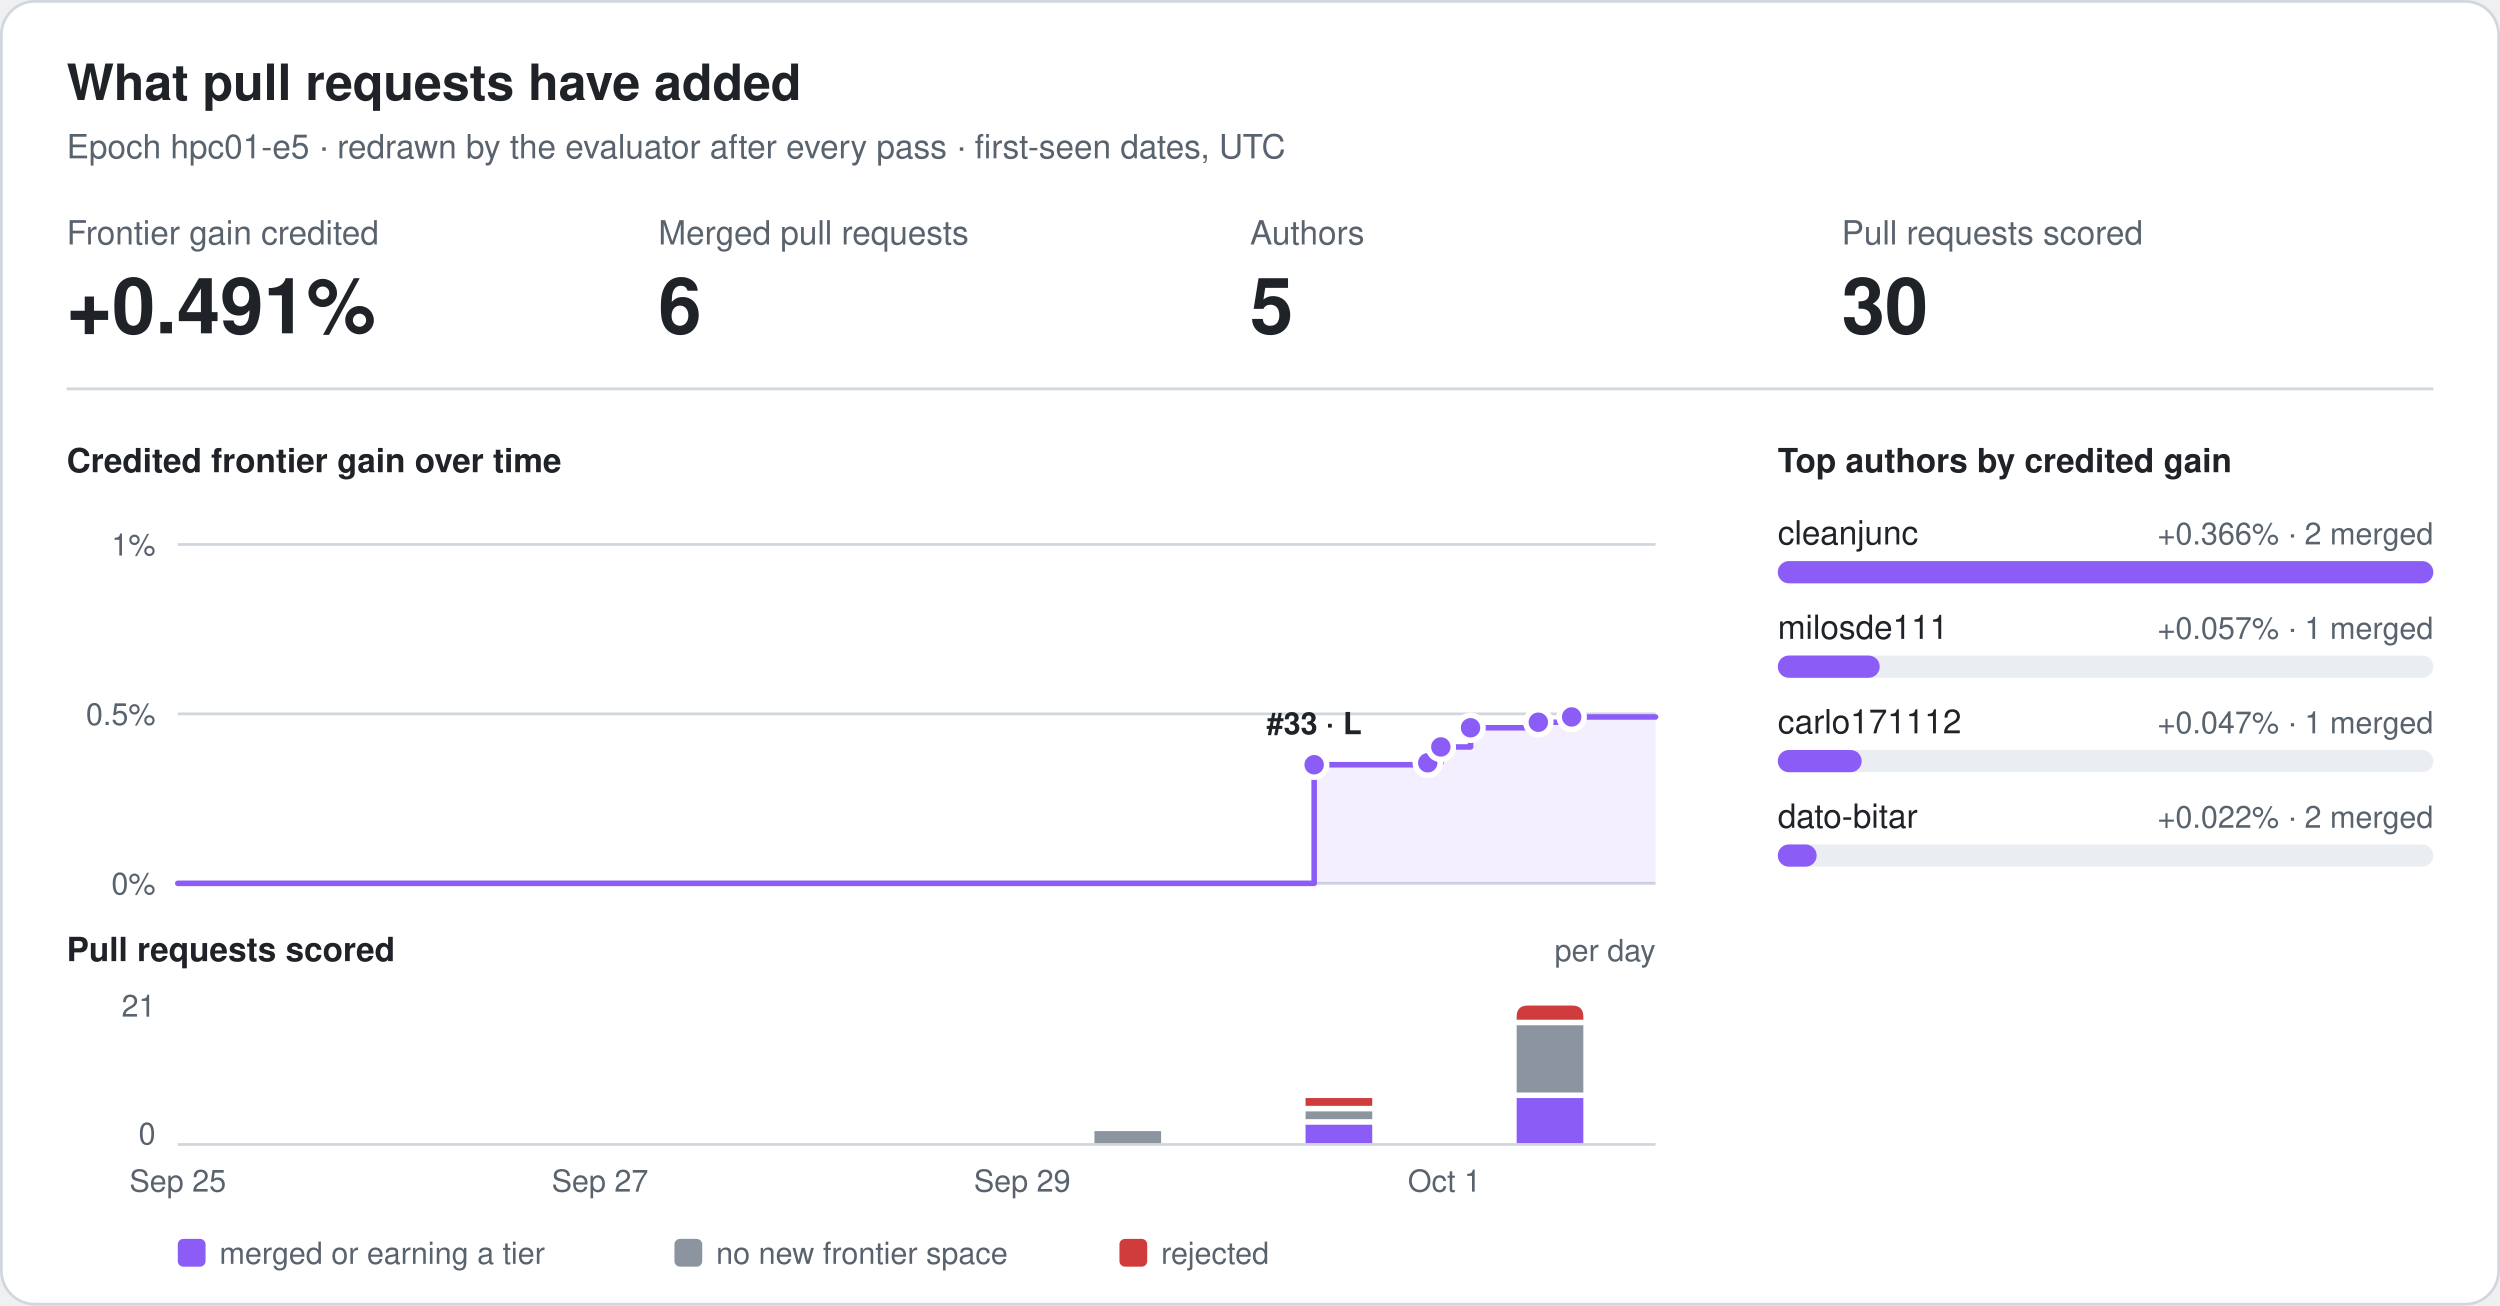
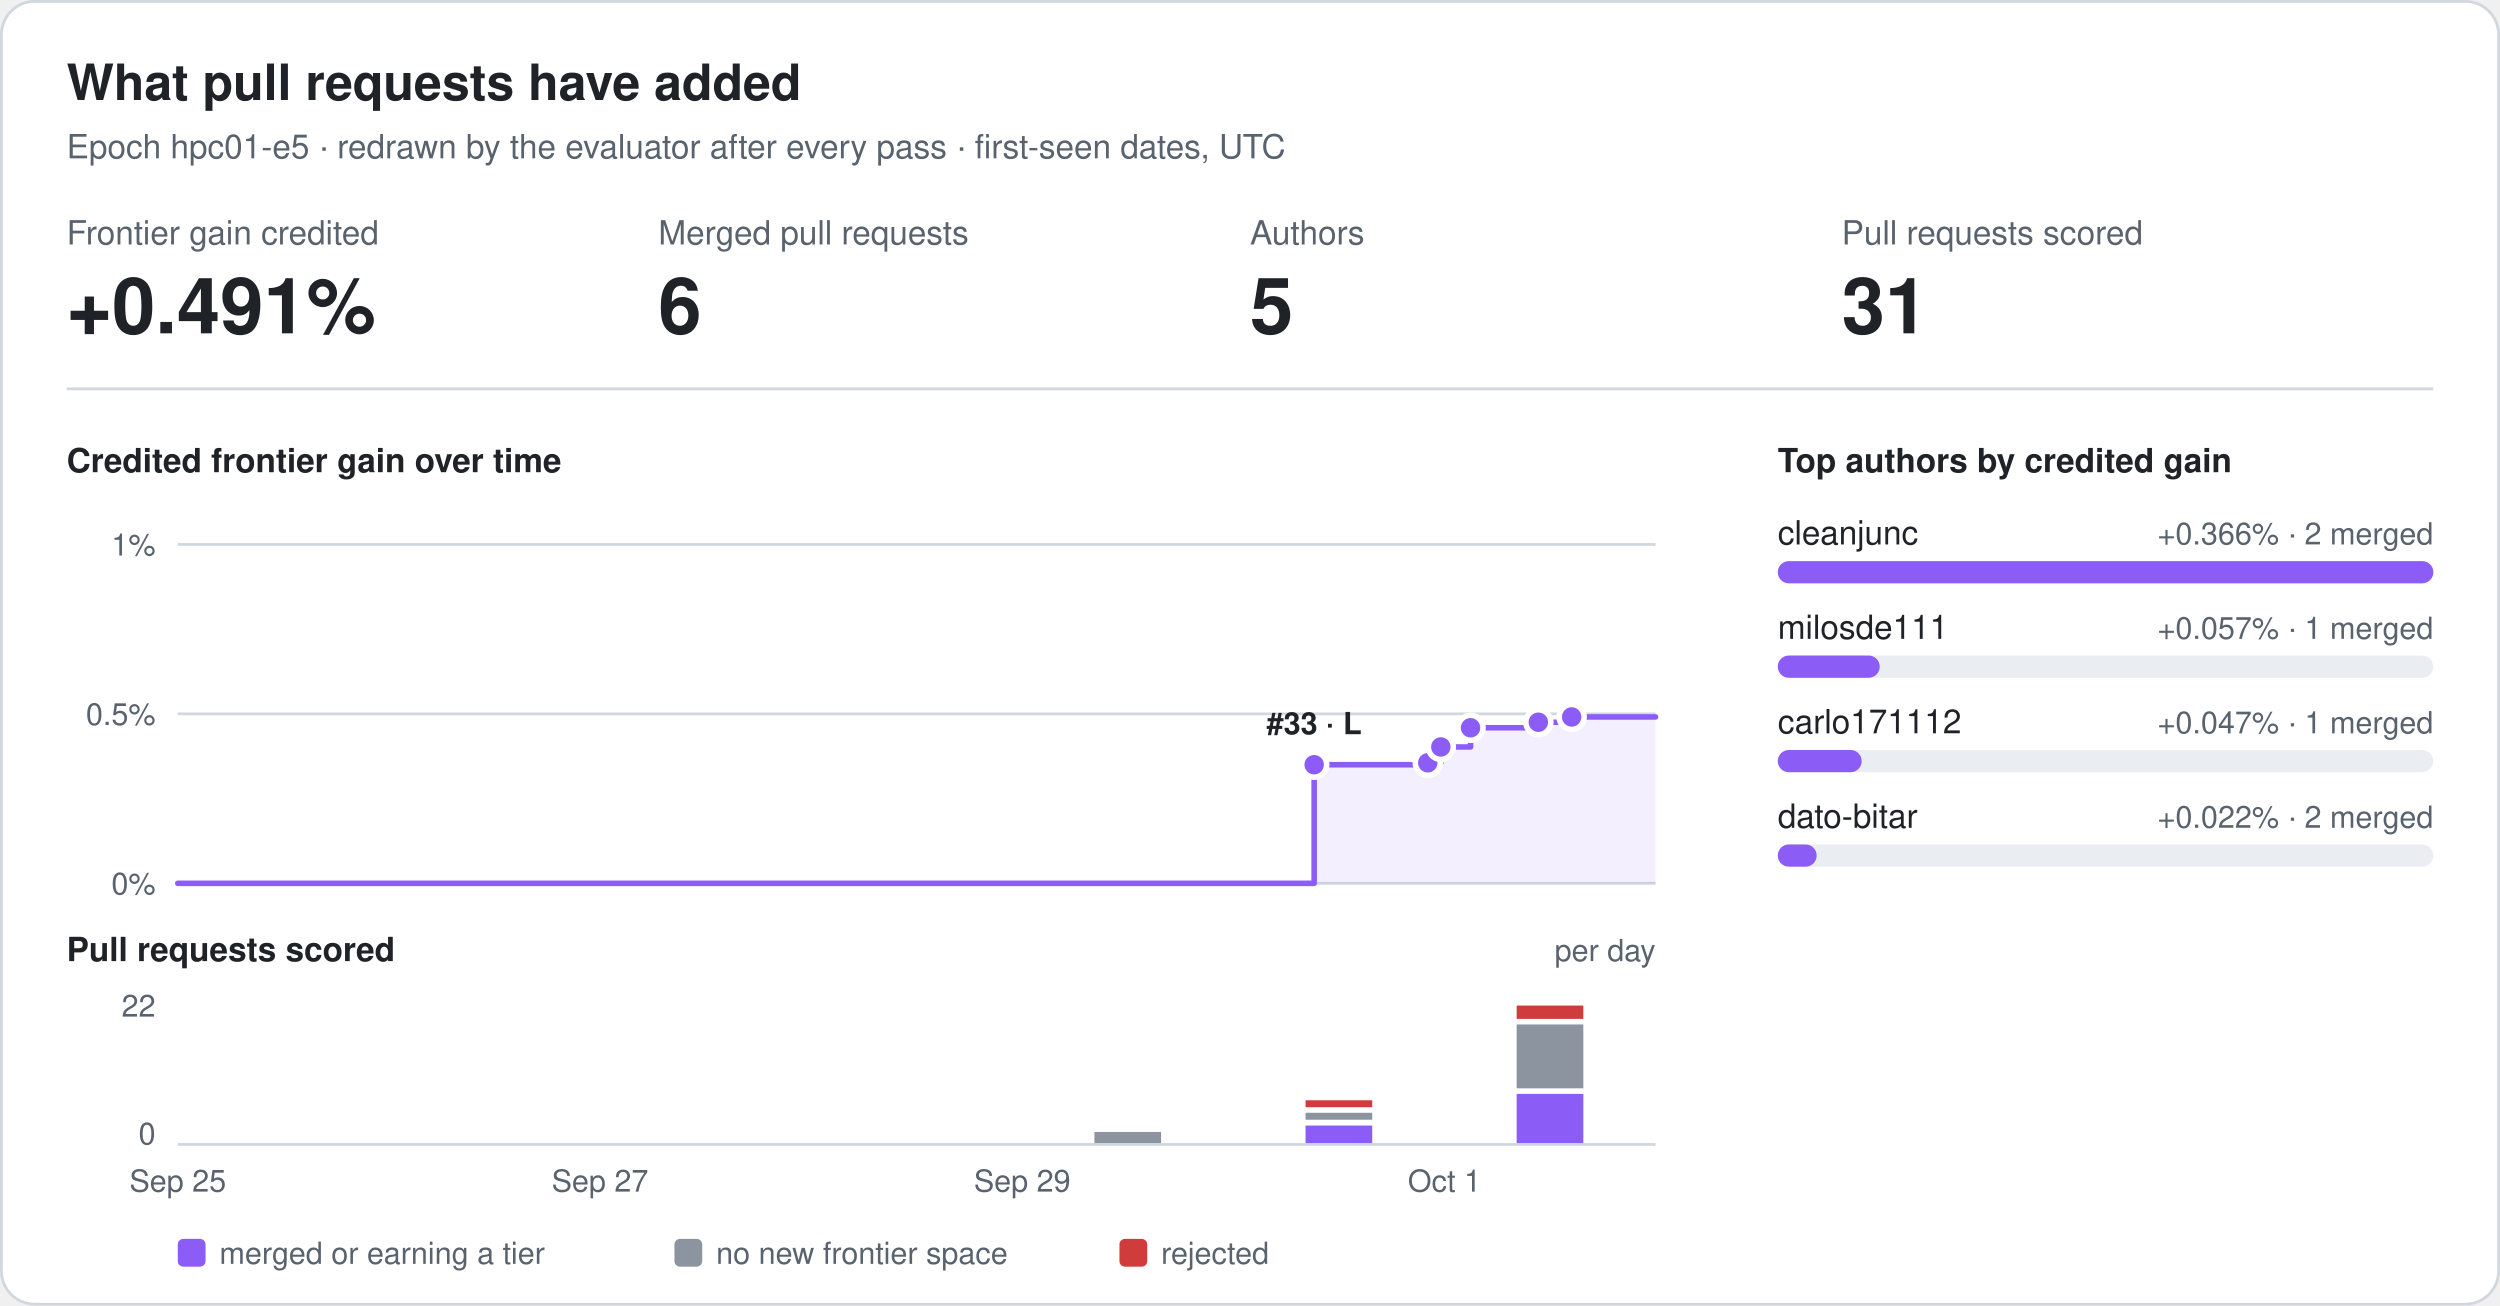
- <svg xmlns="http://www.w3.org/2000/svg" width="900" height="470" viewBox="0 0 900 470" font-family="-apple-system,BlinkMacSystemFont,'Segoe UI',Helvetica,Arial,sans-serif" role="img" aria-label="Frontier gain credited to merged pull requests: +0.491% from 6 merges, 30 pull requests scored">
+ <svg xmlns="http://www.w3.org/2000/svg" width="900" height="470" viewBox="0 0 900 470" font-family="-apple-system,BlinkMacSystemFont,'Segoe UI',Helvetica,Arial,sans-serif" role="img" aria-label="Frontier gain credited to merged pull requests: +0.491% from 6 merges, 31 pull requests scored">
  <style>
.bg{fill:#ffffff;stroke:#d0d7de}.t{fill:#1f2328}.m{fill:#59636e}.rule{stroke:#d0d7de}.ring{stroke:#ffffff}
.acc{fill:#8b5cf6}.accl{stroke:#8b5cf6}.wash{fill:#8b5cf6;fill-opacity:.1}.gry{fill:#8c959f}.rej{fill:#d03b3b}.track{fill:#eaeef2}.tk{stroke:#1f2328}
@media (prefers-color-scheme: dark){
.bg{fill:#0d1117;stroke:#30363d}.t{fill:#e6edf3}.m{fill:#9198a1}.rule{stroke:#30363d}.ring{stroke:#0d1117}
.acc{fill:#9a75f8}.accl{stroke:#9a75f8}.wash{fill:#9a75f8;fill-opacity:.14}.gry{fill:#9198a1}.rej{fill:#e5534b}.track{fill:#21262d}.tk{stroke:#e6edf3}}
</style>
  <rect class="bg" x="0.5" y="0.5" width="899" height="469" rx="12" />
  <text x="24.0" y="36.0" class="t" font-size="18" font-weight="600" text-anchor="start">What pull requests have added</text>
  <text x="24.0" y="57.0" class="m" font-size="12" font-weight="400" text-anchor="start">Epoch hpc01-e5 · redrawn by the evaluator after every pass · first-seen dates, UTC</text>
  <text x="24.0" y="88.0" class="m" font-size="12" font-weight="400" text-anchor="start">Frontier gain credited</text>
  <text x="24.0" y="120.0" class="t" font-size="28" font-weight="600" text-anchor="start">+0.491%</text>
  <text x="237.0" y="88.0" class="m" font-size="12" font-weight="400" text-anchor="start">Merged pull requests</text>
  <text x="237.0" y="120.0" class="t" font-size="28" font-weight="600" text-anchor="start">6</text>
  <text x="450.0" y="88.0" class="m" font-size="12" font-weight="400" text-anchor="start">Authors</text>
  <text x="450.0" y="120.0" class="t" font-size="28" font-weight="600" text-anchor="start">5</text>
  <text x="663.0" y="88.0" class="m" font-size="12" font-weight="400" text-anchor="start">Pull requests scored</text>
-   <text x="663.0" y="120.0" class="t" font-size="28" font-weight="600" text-anchor="start">30</text>
+   <text x="663.0" y="120.0" class="t" font-size="28" font-weight="600" text-anchor="start">31</text>
  <line class="rule" x1="24" x2="876" y1="140" y2="140" stroke-width="1" />
  <text x="24.0" y="170.0" class="t" font-size="12" font-weight="600" text-anchor="start">Credited frontier gain over time</text>
  <text x="24.0" y="346.0" class="t" font-size="12" font-weight="600" text-anchor="start">Pull requests scored</text>
  <line class="rule" x1="64" x2="596" y1="318.0" y2="318.0" stroke-width="1" />
  <text x="56.0" y="322.0" class="m" font-size="11" font-weight="400" text-anchor="end">0%</text>
  <line class="rule" x1="64" x2="596" y1="257.0" y2="257.0" stroke-width="1" />
  <text x="56.0" y="261.0" class="m" font-size="11" font-weight="400" text-anchor="end">0.5%</text>
  <line class="rule" x1="64" x2="596" y1="196.0" y2="196.0" stroke-width="1" />
  <text x="56.0" y="200.0" class="m" font-size="11" font-weight="400" text-anchor="end">1%</text>
  <polygon class="wash" points="64.0,318.0 473.1,318.0 473.1,275.3 514.0,275.3 514.0,274.6 518.7,274.6 518.7,268.9 529.4,268.9 529.4,262.0 553.8,262.0 553.8,260.0 565.8,260.0 565.8,258.1 596.0,258.1 596.0,318.0" />
  <polyline class="accl" points="64.0,318.0 473.1,318.0 473.1,275.3 514.0,275.3 514.0,274.6 518.7,274.6 518.7,268.9 529.4,268.9 529.4,262.0 553.8,262.0 553.8,260.0 565.8,260.0 565.8,258.1 596.0,258.1" fill="none" stroke-width="2" stroke-linejoin="round" stroke-linecap="round" />
  <circle class="acc ring" cx="473.1" cy="275.3" r="4.5" stroke-width="2" />
  <circle class="acc ring" cx="514.0" cy="274.6" r="4.5" stroke-width="2" />
  <circle class="acc ring" cx="518.7" cy="268.9" r="4.5" stroke-width="2" />
  <circle class="acc ring" cx="529.4" cy="262.0" r="4.5" stroke-width="2" />
  <circle class="acc ring" cx="553.8" cy="260.0" r="4.5" stroke-width="2" />
  <circle class="acc ring" cx="565.8" cy="258.1" r="4.5" stroke-width="2" />
  <text x="473.1" y="264.3" class="t" font-size="11" font-weight="600" text-anchor="middle">#33 · L</text>
-   <rect class="gry" x="394.0" y="407.2" width="24.0" height="4.8" />
-   <rect class="acc" x="470.0" y="404.9" width="24.0" height="7.1" />
-   <rect class="gry" x="470.0" y="400.1" width="24.0" height="2.8" />
-   <rect class="rej" x="470.0" y="395.3" width="24.0" height="2.8" />
-   <rect class="acc" x="546.0" y="395.3" width="24.0" height="16.7" />
-   <rect class="gry" x="546.0" y="369.1" width="24.0" height="24.2" />
-   <path class="rej" d="M546.0,367.1V366.0Q546.0,362.0 550.0,362.0H566.0Q570.0,362.0 570.0,366.0V367.1Z" />
+   <rect class="gry" x="394.0" y="407.5" width="24.0" height="4.5" />
+   <rect class="acc" x="470.0" y="405.2" width="24.0" height="6.8" />
+   <rect class="gry" x="470.0" y="400.6" width="24.0" height="2.5" />
+   <rect class="rej" x="470.0" y="396.1" width="24.0" height="2.5" />
+   <rect class="acc" x="546.0" y="393.8" width="24.0" height="18.2" />
+   <rect class="gry" x="546.0" y="368.8" width="24.0" height="23.0" />
+   <rect class="rej" x="546.0" y="362.0" width="24.0" height="4.8" />
  <line class="rule" x1="64" x2="596" y1="412" y2="412" stroke-width="1" />
-   <text x="56.0" y="366.0" class="m" font-size="11" font-weight="400" text-anchor="end">21</text>
+   <text x="56.0" y="366.0" class="m" font-size="11" font-weight="400" text-anchor="end">22</text>
  <text x="56.0" y="412.0" class="m" font-size="11" font-weight="400" text-anchor="end">0</text>
  <text x="596.0" y="346.0" class="m" font-size="11" font-weight="400" text-anchor="end">per day</text>
  <text x="64.0" y="429.0" class="m" font-size="11" font-weight="400" text-anchor="middle">Sep 25</text>
  <text x="216.0" y="429.0" class="m" font-size="11" font-weight="400" text-anchor="middle">Sep 27</text>
  <text x="368.0" y="429.0" class="m" font-size="11" font-weight="400" text-anchor="middle">Sep 29</text>
  <text x="520.0" y="429.0" class="m" font-size="11" font-weight="400" text-anchor="middle">Oct 1</text>
  <rect class="acc" x="64" y="446" width="10" height="10" rx="2" />
  <text x="79.0" y="455.0" class="m" font-size="11" font-weight="400" text-anchor="start">merged or earning a tier</text>
  <rect class="gry" x="242.8" y="446" width="10" height="10" rx="2" />
  <text x="257.8" y="455.0" class="m" font-size="11" font-weight="400" text-anchor="start">no new frontier space</text>
  <rect class="rej" x="403.0" y="446" width="10" height="10" rx="2" />
  <text x="418.0" y="455.0" class="m" font-size="11" font-weight="400" text-anchor="start">rejected</text>
  <text x="640.0" y="170.0" class="t" font-size="12" font-weight="600" text-anchor="start">Top authors by credited gain</text>
  <text x="640.0" y="196.0" class="t" font-size="12" font-weight="400" text-anchor="start">cleanjunc</text>
  <text x="876.0" y="196.0" class="m" font-size="11" font-weight="400" text-anchor="end">+0.366% · 2 merged</text>
  <rect class="track" x="640" y="202" width="236" height="8" rx="4" />
  <rect class="acc" x="640" y="202" width="236.0" height="8" rx="4" />
  <text x="640.0" y="230.0" class="t" font-size="12" font-weight="400" text-anchor="start">milosde111</text>
  <text x="876.0" y="230.0" class="m" font-size="11" font-weight="400" text-anchor="end">+0.057% · 1 merged</text>
  <rect class="track" x="640" y="236" width="236" height="8" rx="4" />
  <rect class="acc" x="640" y="236" width="36.7" height="8" rx="4" />
  <text x="640.0" y="264.0" class="t" font-size="12" font-weight="400" text-anchor="start">carlo171112</text>
  <text x="876.0" y="264.0" class="m" font-size="11" font-weight="400" text-anchor="end">+0.047% · 1 merged</text>
  <rect class="track" x="640" y="270" width="236" height="8" rx="4" />
  <rect class="acc" x="640" y="270" width="30.2" height="8" rx="4" />
  <text x="640.0" y="298.0" class="t" font-size="12" font-weight="400" text-anchor="start">dato-bitar</text>
  <text x="876.0" y="298.0" class="m" font-size="11" font-weight="400" text-anchor="end">+0.022% · 2 merged</text>
  <rect class="track" x="640" y="304" width="236" height="8" rx="4" />
  <rect class="acc" x="640" y="304" width="14.0" height="8" rx="4" />
</svg>
